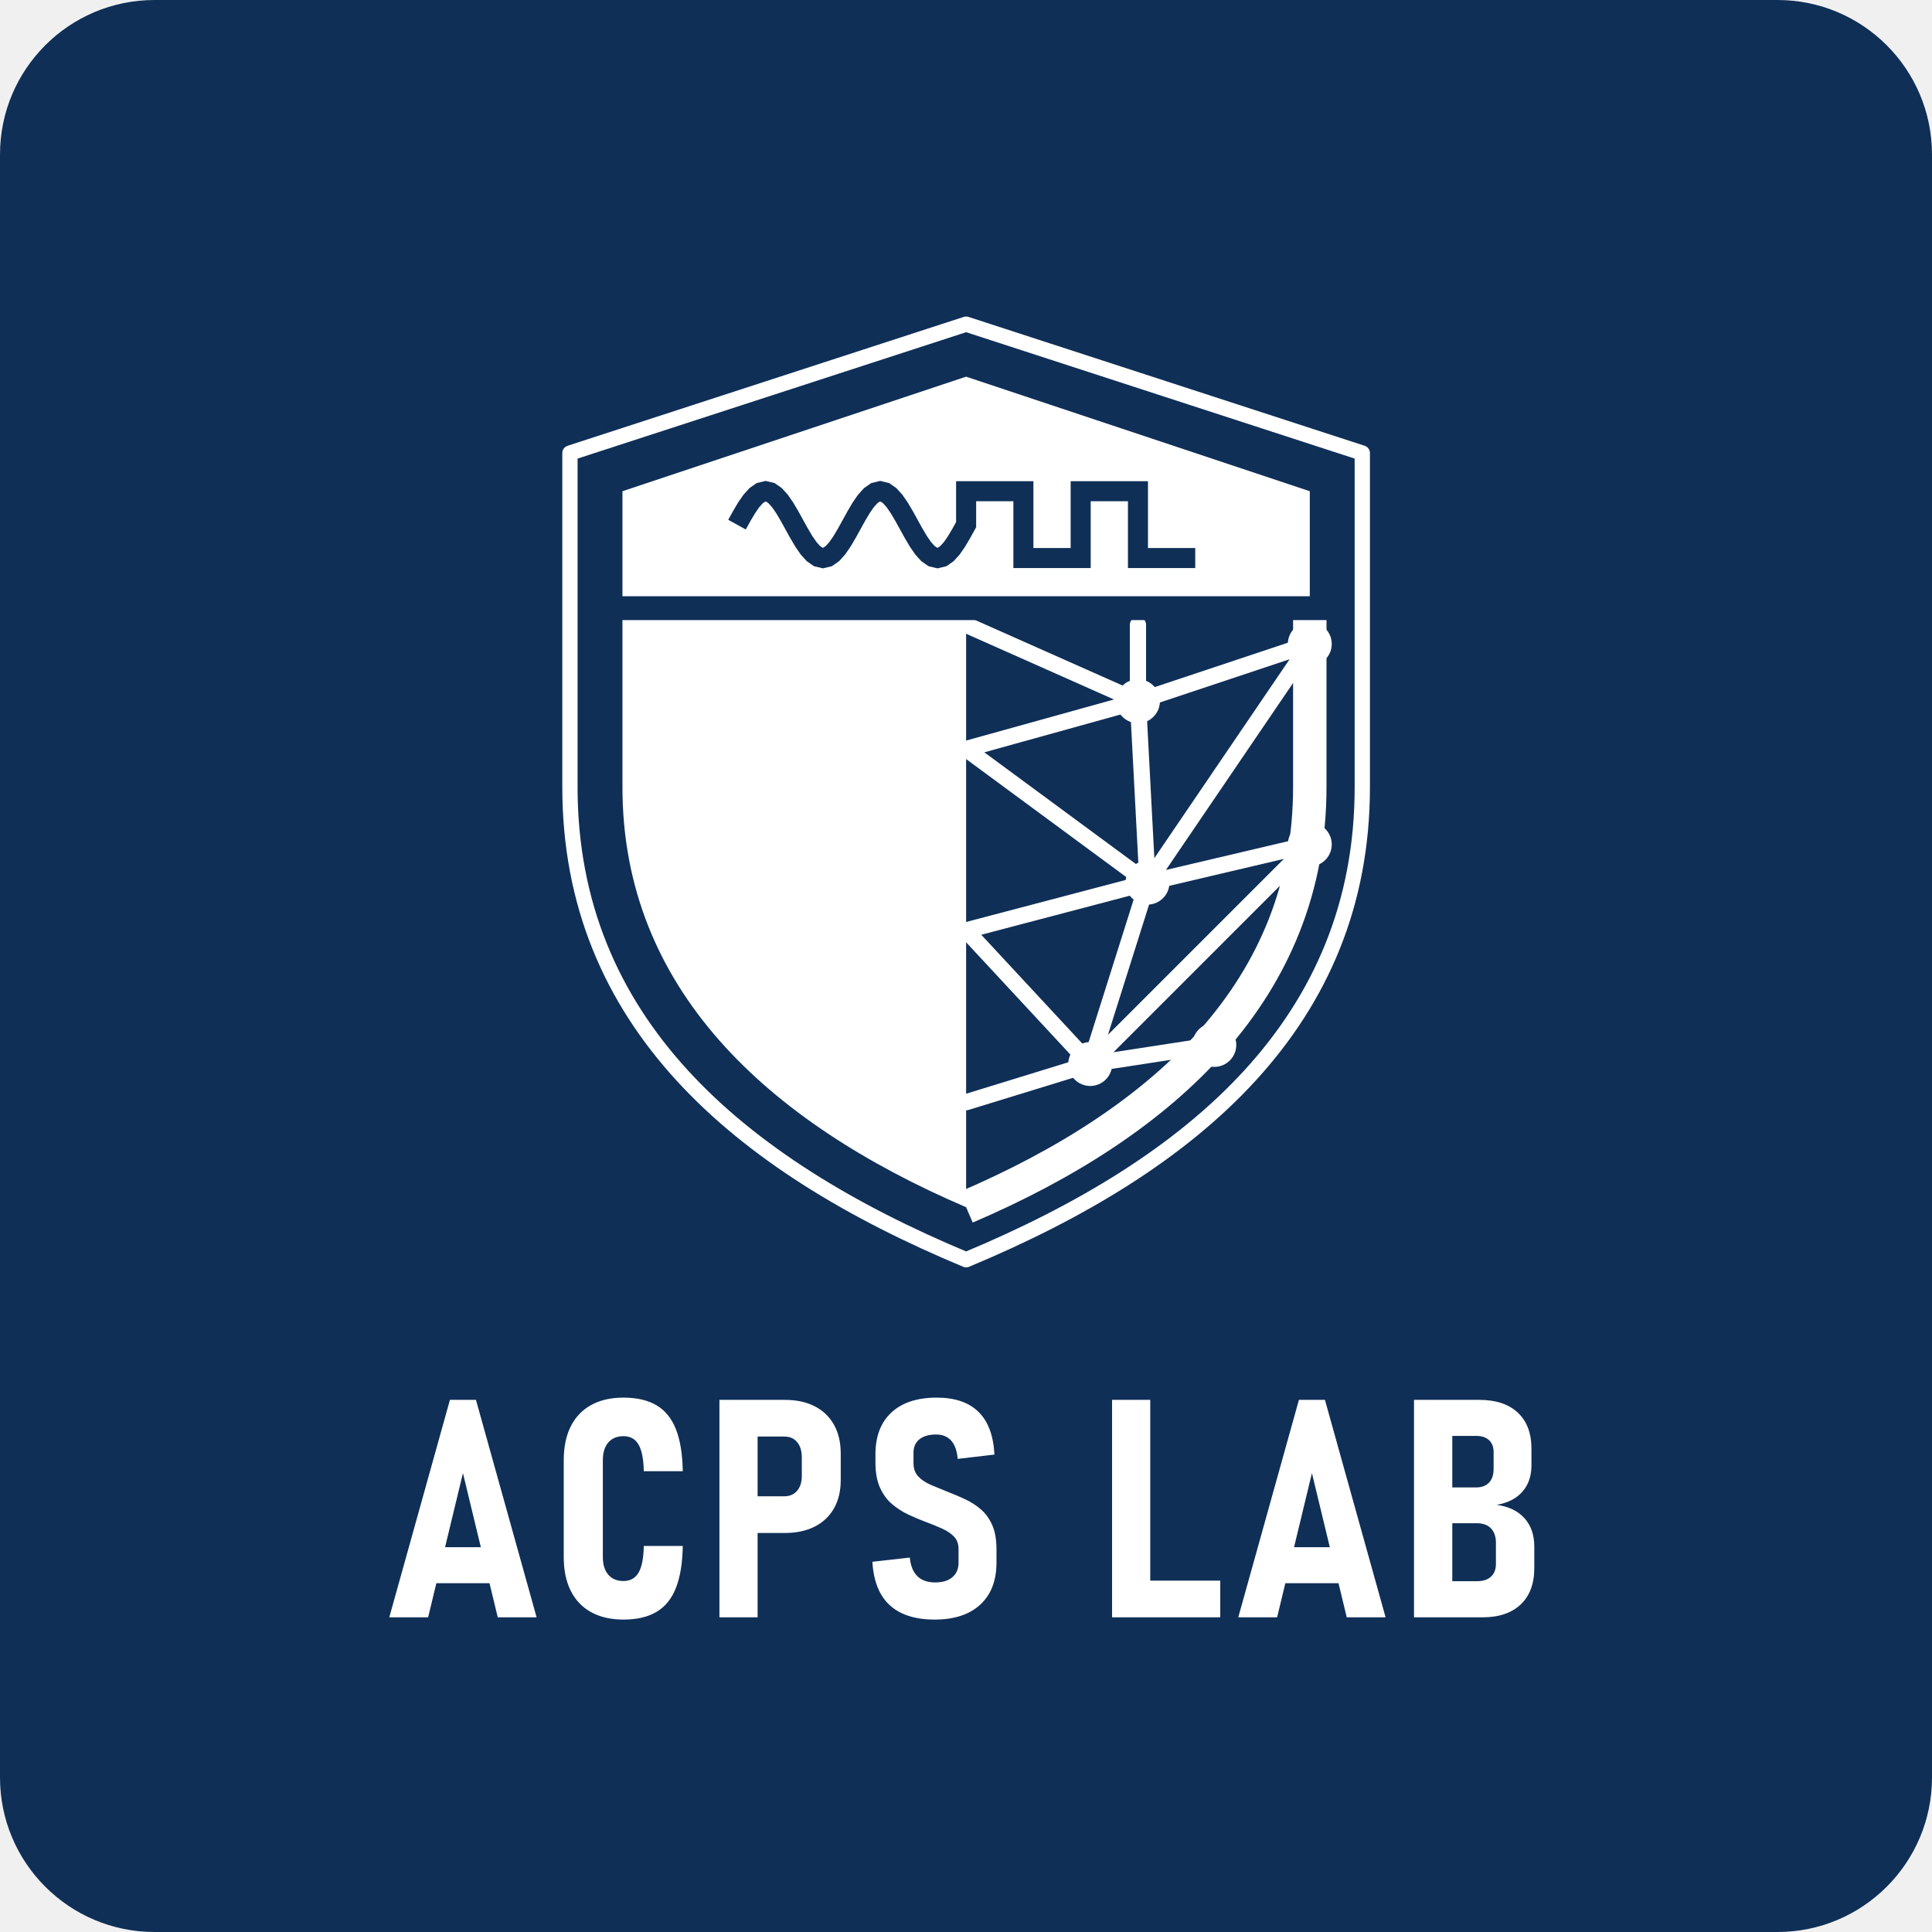
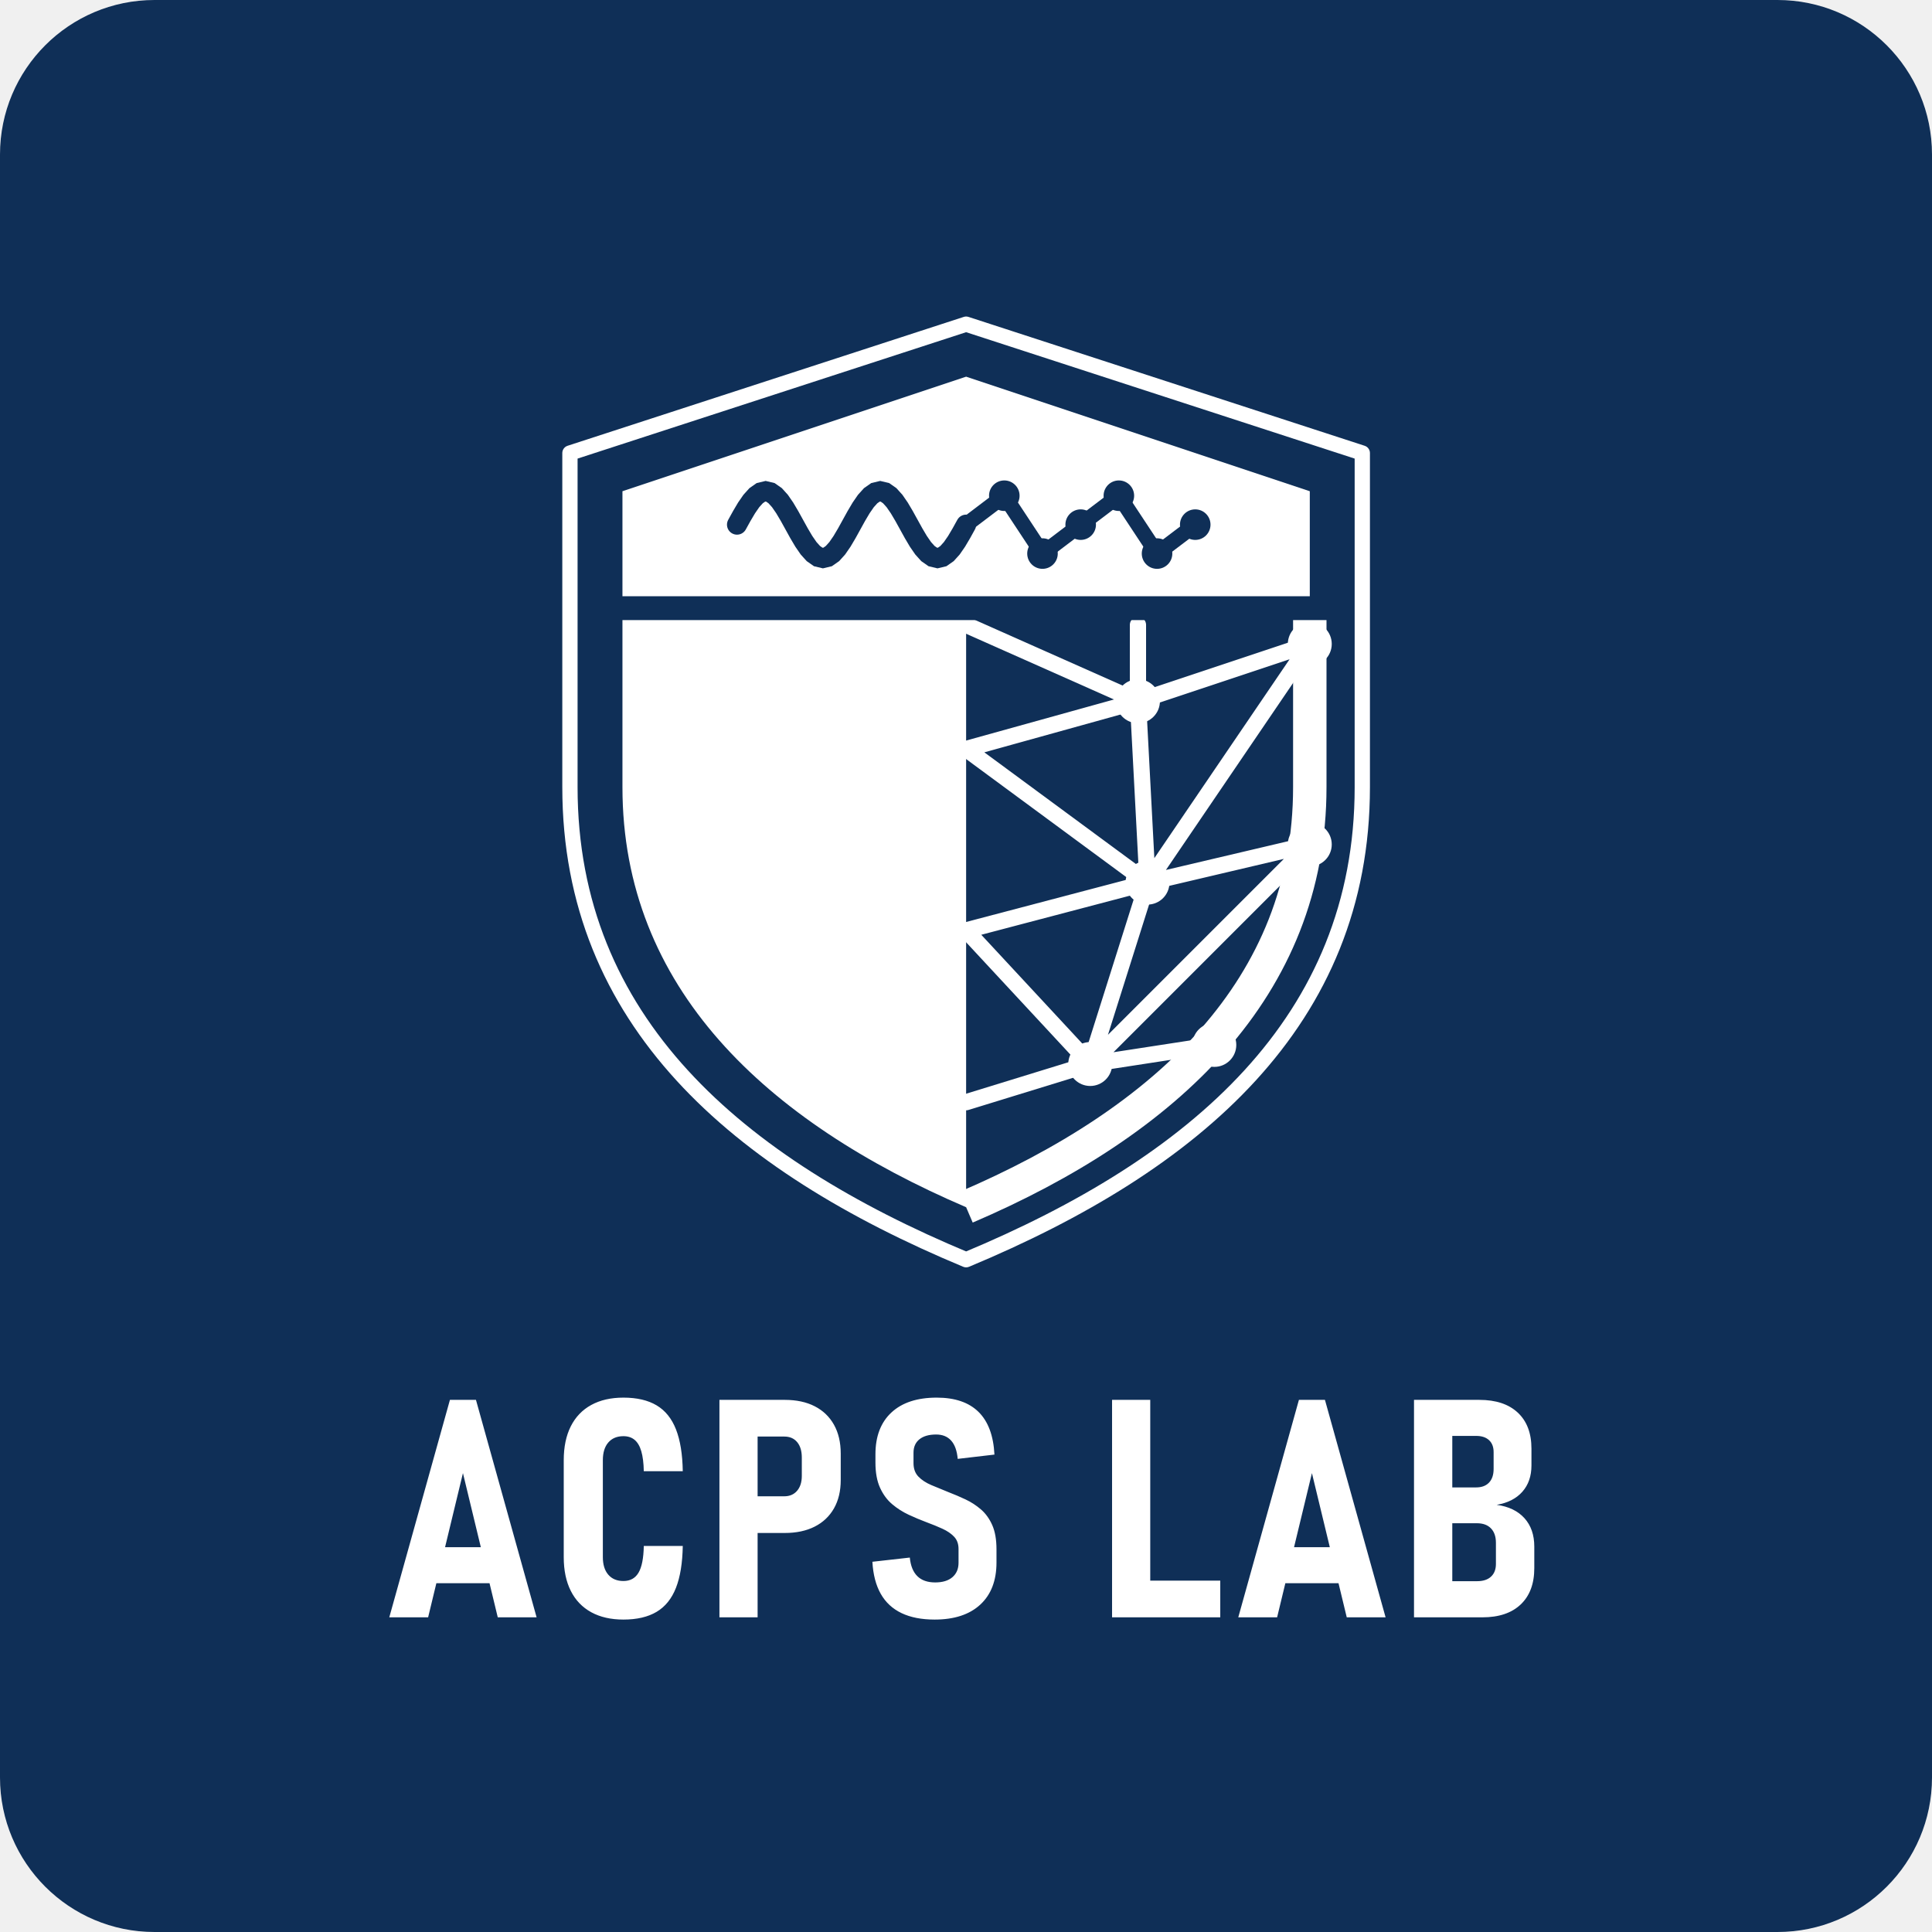
<svg xmlns="http://www.w3.org/2000/svg" viewBox="0 0 800 800" role="img" aria-labelledby="sb-t">
  <rect width="800" height="800" rx="64" fill="#0f2f57" />
  <g transform="translate(202.4 128.3) scale(1.9765)">
    <defs>
      <clipPath id="sb-clip">
        <path d="M100 14 L172 38 V100 C172 142 142 170 100 188 C58 170 28 142 28 100 V38 Z" />
      </clipPath>
      <mask id="sb-ko" maskUnits="userSpaceOnUse" x="0" y="0" width="200" height="200">
        <rect width="200" height="200" fill="#fff" />
-         <path d="M52.0 45.00 L53.0 43.19 L54.0 41.50 L55.0 40.05 L56.0 38.94 L57.0 38.24 L58.0 38.00 L59.0 38.24 L60.0 38.94 L61.0 40.05 L62.0 41.50 L63.0 43.19 L64.0 45.00 L65.0 46.81 L66.0 48.50 L67.0 49.95 L68.0 51.06 L69.0 51.76 L70.0 52.00 L71.0 51.76 L72.0 51.06 L73.0 49.95 L74.0 48.50 L75.0 46.81 L76.0 45.00 L77.0 43.19 L78.0 41.50 L79.0 40.05 L80.0 38.94 L81.0 38.24 L82.0 38.00 L83.0 38.24 L84.0 38.94 L85.0 40.05 L86.0 41.50 L87.0 43.19 L88.0 45.00 L89.0 46.81 L90.0 48.50 L91.0 49.95 L92.0 51.06 L93.0 51.76 L94.0 52.00 L95.0 51.76 L96.0 51.06 L97.0 49.95 L98.0 48.50 L99.0 46.81 L100.0 45.00 L100.0 38 L112.0 38 L112.0 52 L124.0 52 L124.0 38 L136.0 38 L136.0 52 L148.0 52" fill="none" stroke="#000" stroke-width="4.2" stroke-linejoin="miter" stroke-linecap="butt" />
+         <path d="M52.0 45.00 L53.0 43.19 L54.0 41.50 L55.0 40.05 L56.0 38.94 L57.0 38.24 L58.0 38.00 L59.0 38.24 L60.0 38.94 L61.0 40.05 L62.0 41.50 L63.0 43.19 L64.0 45.00 L65.0 46.81 L66.0 48.50 L67.0 49.95 L68.0 51.06 L69.0 51.76 L70.0 52.00 L71.0 51.76 L72.0 51.06 L73.0 49.95 L74.0 48.50 L75.0 46.81 L76.0 45.00 L77.0 43.19 L78.0 41.50 L79.0 40.05 L80.0 38.94 L81.0 38.24 L82.0 38.00 L83.0 38.24 L84.0 38.94 L85.0 40.05 L86.0 41.50 L87.0 43.19 L88.0 45.00 L89.0 46.81 L90.0 48.50 L91.0 49.95 L92.0 51.06 L93.0 51.76 L94.0 52.00 L95.0 51.76 L96.0 51.06 L97.0 49.95 L98.0 48.50 L99.0 46.81 L100.0 45.00" fill="none" stroke="#000" stroke-width="4.2" stroke-linecap="round" />
+         <path d="M100 45.00 L108 38.94 L116 51.06 L124 45.00 L132 38.94 L140 51.06 L148 45.00" fill="none" stroke="#000" stroke-width="3.2" />
+         <circle cx="108" cy="38.94" r="3.2" fill="#000" />
+         <circle cx="116" cy="51.06" r="3.2" fill="#000" />
+         <circle cx="124" cy="45.00" r="3.2" fill="#000" />
+         <circle cx="132" cy="38.94" r="3.2" fill="#000" />
+         <circle cx="140" cy="51.06" r="3.2" fill="#000" />
+         <circle cx="148" cy="45.00" r="3.2" fill="#000" />
        <rect x="0" y="60" width="200" height="5" fill="#000" />
      </mask>
    </defs>
    <path d="M100 3 L183 30 V100 C183 149 148 179 100 199 C52 179 17 149 17 100 V30 Z" fill="none" stroke="#ffffff" stroke-width="3.2" stroke-linejoin="round" />
    <g mask="url(#sb-ko)">
      <g clip-path="url(#sb-clip)">
        <rect x="0" y="0" width="200" height="62" fill="#ffffff" />
        <rect x="0" y="62" width="100" height="140" fill="#ffffff" />
      </g>
      <path d="M172 62 V100 C172 142 142 170 100 188" fill="none" stroke="#ffffff" stroke-width="7" stroke-linejoin="round" />
      <path d="M136 82 L172 70 M136 82 L100 92 M136 82 L138 120 M100 92 L138 120 M172 70 L138 120 M138 120 L172 112 M138 120 L100 130 M138 120 L126 158 M100 130 L126 158 M172 112 L126 158 M126 158 L100 166 M126 158 L152 154 M100 66 L136 82 M136 66 L136 82" fill="none" stroke="#ffffff" stroke-width="3.4" stroke-linecap="round" />
      <g fill="#ffffff">
        <circle cx="172" cy="70" r="4.6" />
        <circle cx="172" cy="112" r="4.6" />
        <circle cx="152" cy="154" r="4.6" />
        <circle cx="136" cy="82" r="4.6" />
        <circle cx="138" cy="120" r="4.6" />
        <circle cx="126" cy="158" r="4.6" />
      </g>
    </g>
  </g>
  <path transform="translate(160.0 669.7) scale(1.2683)" d="M0.941 0.0 20.742 -70.996H29.239L49.04 0.0H36.358L24.991 -47.08L13.623 0.0ZM12.889 -11.131V-22.897H37.27V-11.131Z M77.385 0.732Q71.252 0.732 66.877 -1.665Q62.502 -4.063 60.2 -8.633Q57.897 -13.203 57.897 -19.668V-51.279Q57.897 -57.793 60.2 -62.361Q62.502 -66.929 66.877 -69.329Q71.252 -71.729 77.385 -71.729Q83.991 -71.729 88.23 -69.199Q92.468 -66.67 94.548 -61.355Q96.628 -56.04 96.76 -47.7H84.035Q83.957 -51.704 83.222 -54.214Q82.488 -56.724 81.047 -57.932Q79.607 -59.141 77.385 -59.141Q74.231 -59.141 72.448 -57.082Q70.666 -55.024 70.666 -51.279V-19.668Q70.666 -15.967 72.448 -13.911Q74.231 -11.855 77.385 -11.855Q80.725 -11.855 82.324 -14.585Q83.923 -17.314 84.035 -23.296H96.76Q96.623 -14.961 94.543 -9.644Q92.463 -4.326 88.227 -1.797Q83.991 0.732 77.385 0.732Z M114.516 -27.539V-39.516H129.909Q132.538 -39.516 134.081 -41.309Q135.624 -43.102 135.624 -46.16V-52.172Q135.624 -55.381 134.108 -57.2Q132.592 -59.019 129.909 -59.019H114.516V-70.996H130.059Q135.77 -70.996 139.847 -68.901Q143.924 -66.807 146.127 -62.873Q148.331 -58.939 148.331 -53.437V-44.824Q148.331 -39.442 146.119 -35.561Q143.907 -31.68 139.818 -29.609Q135.729 -27.539 130.059 -27.539ZM108.729 0.0V-70.996H121.193V0.0Z M178.987 0.732Q172.591 0.732 168.178 -1.379Q163.766 -3.49 161.394 -7.677Q159.023 -11.865 158.668 -18.138L170.882 -19.509Q171.279 -15.466 173.351 -13.429Q175.423 -11.393 179.169 -11.393Q182.802 -11.393 184.798 -13.107Q186.793 -14.821 186.793 -17.819V-22.311Q186.793 -24.798 185.343 -26.322Q183.893 -27.845 181.536 -28.921Q179.179 -29.997 176.403 -31.022Q173.492 -32.106 170.532 -33.485Q167.571 -34.863 165.112 -36.947Q162.652 -39.03 161.158 -42.318Q159.664 -45.605 159.664 -50.531V-53.216Q159.664 -62.034 164.887 -66.881Q170.11 -71.729 179.671 -71.729Q188.574 -71.729 193.305 -67.082Q198.037 -62.435 198.518 -53.132L186.526 -51.732Q186.168 -55.713 184.384 -57.7Q182.6 -59.687 179.488 -59.687Q175.96 -59.687 174.026 -58.127Q172.093 -56.566 172.093 -53.756V-50.342Q172.093 -47.591 173.699 -45.934Q175.305 -44.277 177.919 -43.171Q180.533 -42.064 183.515 -40.866Q186.298 -39.798 189.064 -38.499Q191.829 -37.201 194.132 -35.203Q196.435 -33.206 197.809 -30.086Q199.183 -26.966 199.183 -22.217V-17.9Q199.183 -9.05 193.898 -4.159Q188.613 0.732 178.987 0.732Z  M236.918 0.0V-70.996H249.383V0.0ZM242.172 0.0V-11.977H272.243V0.0Z M278.121 0.0 297.922 -70.996H306.418L326.219 0.0H313.538L302.17 -47.08L290.803 0.0ZM290.068 -11.131V-22.897H314.45V-11.131Z M342.129 0.0V-11.801H356.137Q359.04 -11.801 360.64 -13.284Q362.241 -14.768 362.241 -17.436V-24.332Q362.241 -27.365 360.623 -29.042Q359.004 -30.719 355.997 -30.719H342.129V-42.414H355.786Q358.495 -42.414 359.992 -43.986Q361.489 -45.559 361.489 -48.453V-53.937Q361.489 -56.455 359.992 -57.843Q358.495 -59.23 355.821 -59.23H342.129V-70.996H356.823Q364.924 -70.996 369.382 -66.828Q373.84 -62.66 373.84 -55.062V-49.578Q373.84 -44.361 370.871 -41.001Q367.901 -37.641 362.491 -36.729Q368.34 -35.928 371.554 -32.37Q374.768 -28.812 374.768 -23.068V-16.067Q374.768 -8.42 370.338 -4.21Q365.909 0.0 357.829 0.0ZM335.496 0.0V-70.996H347.996V0.0Z" fill="#ffffff" />
</svg>
